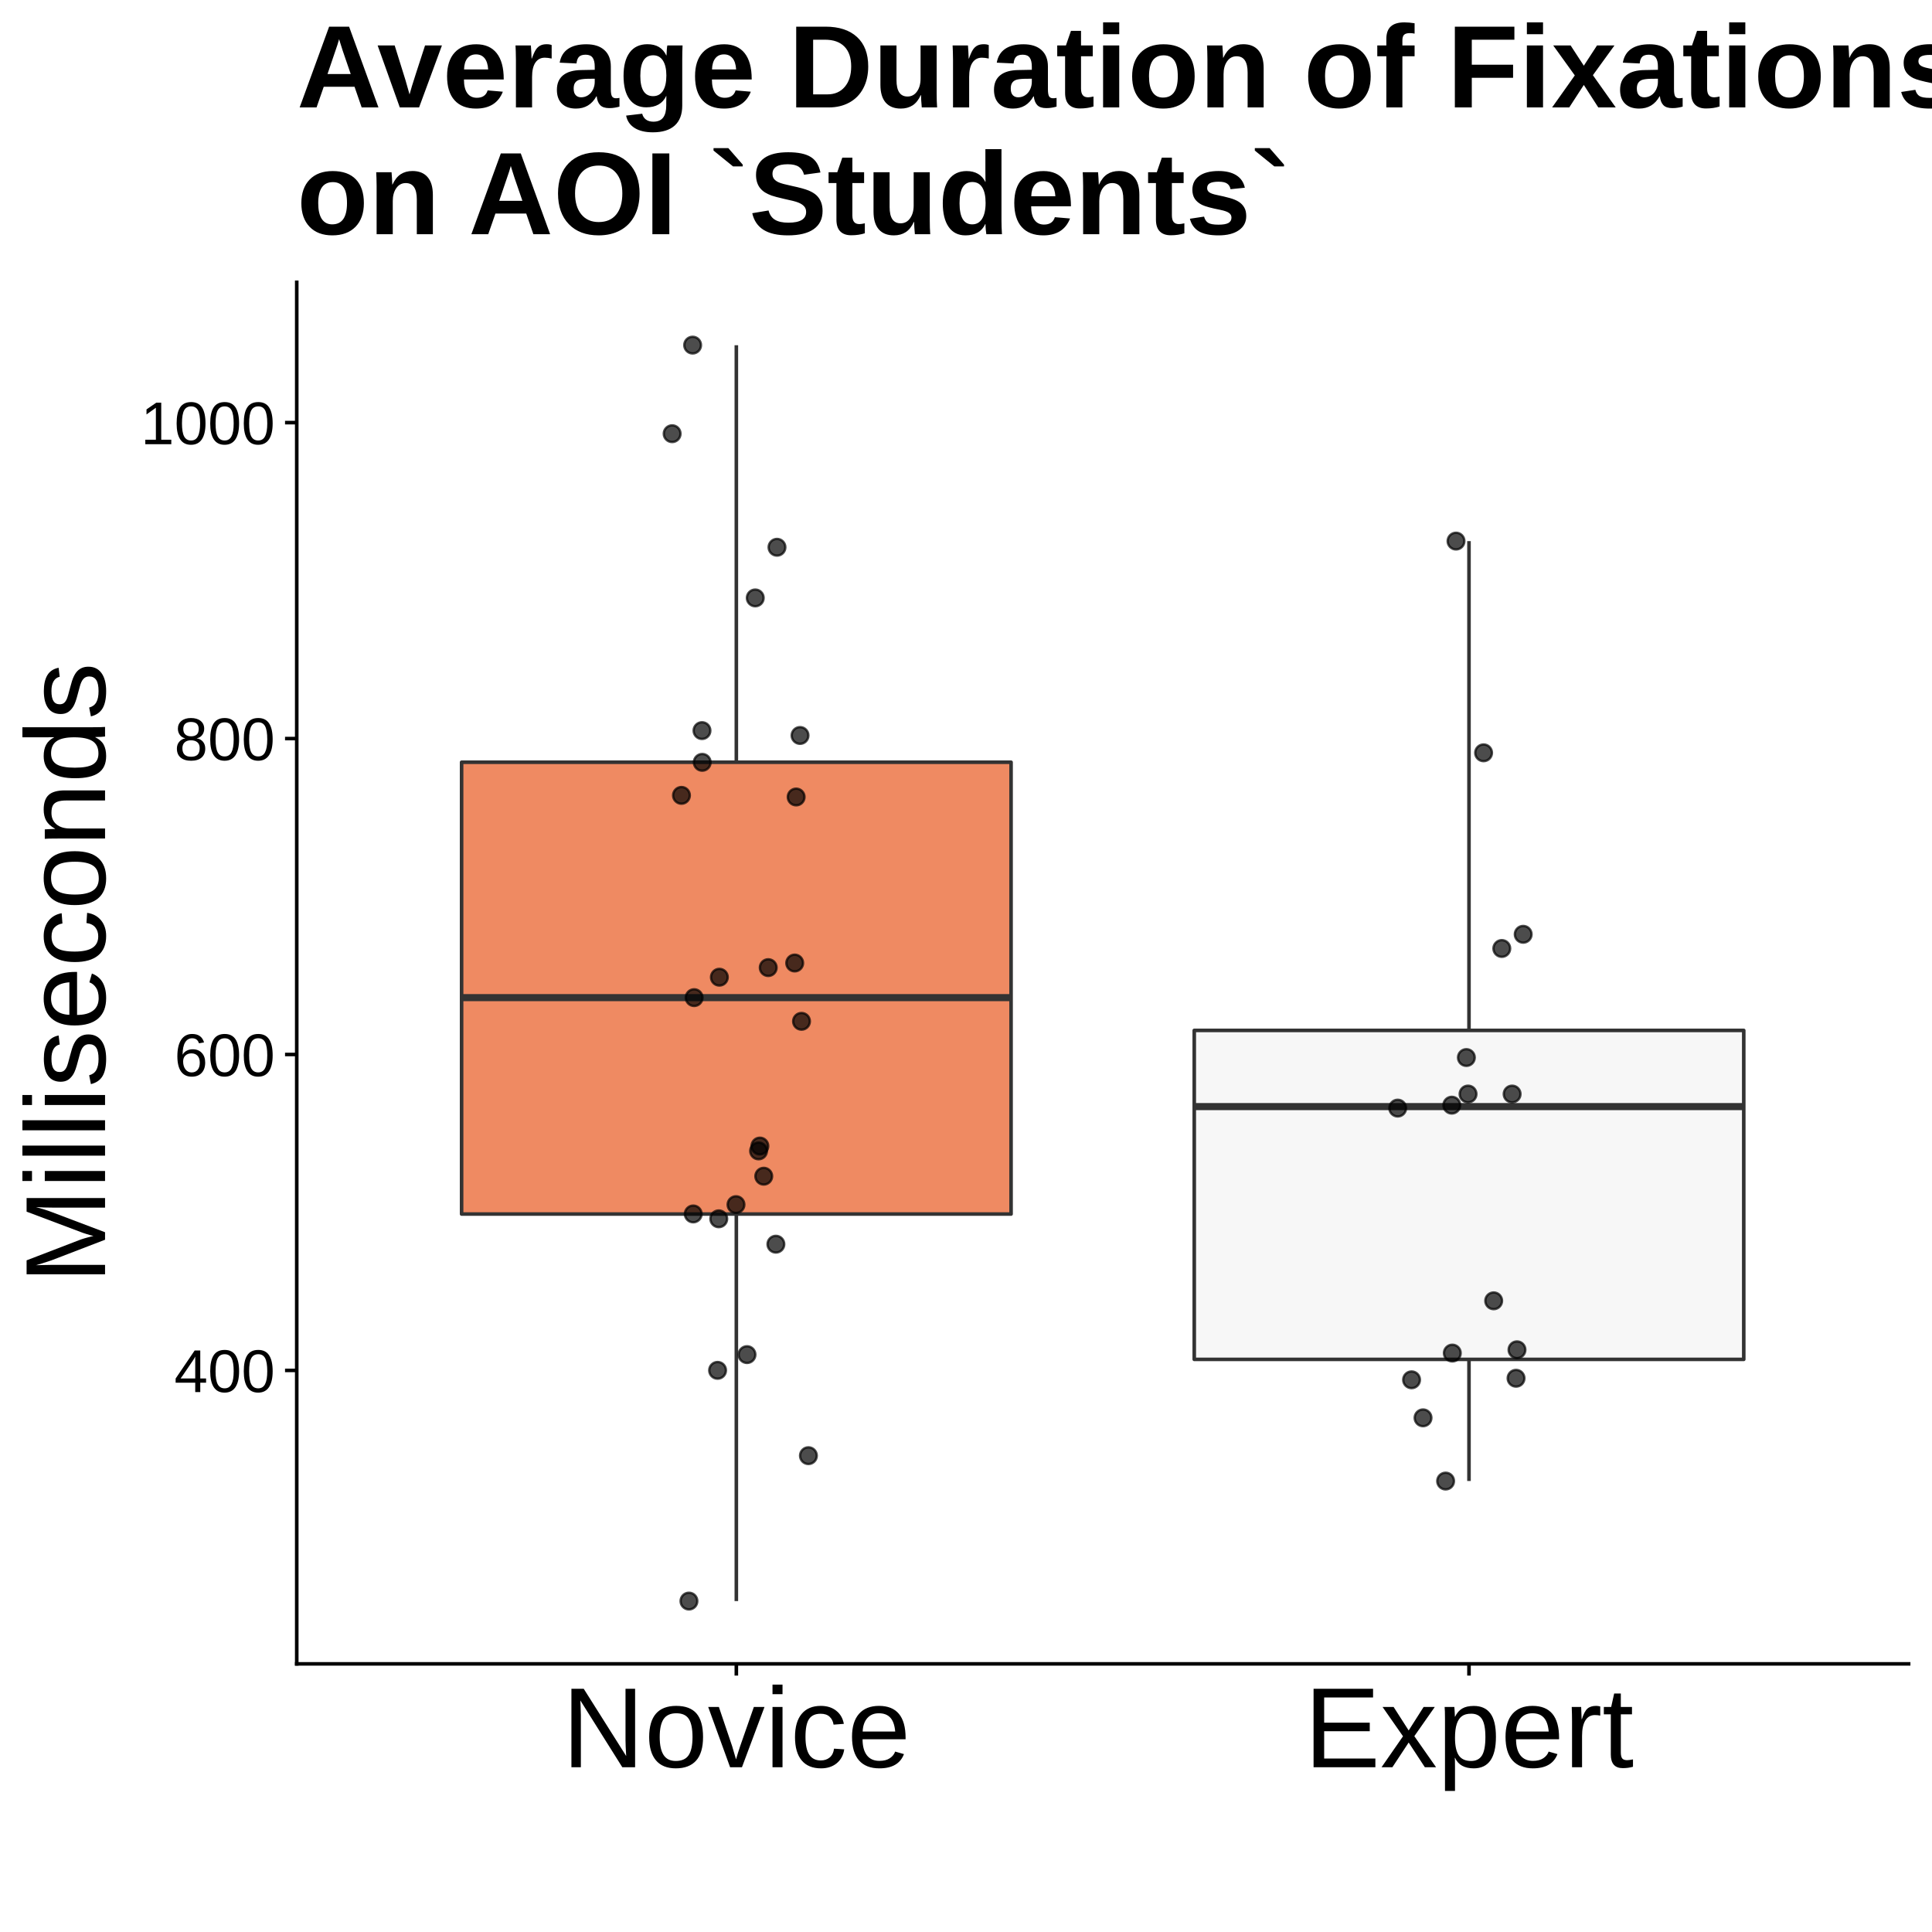
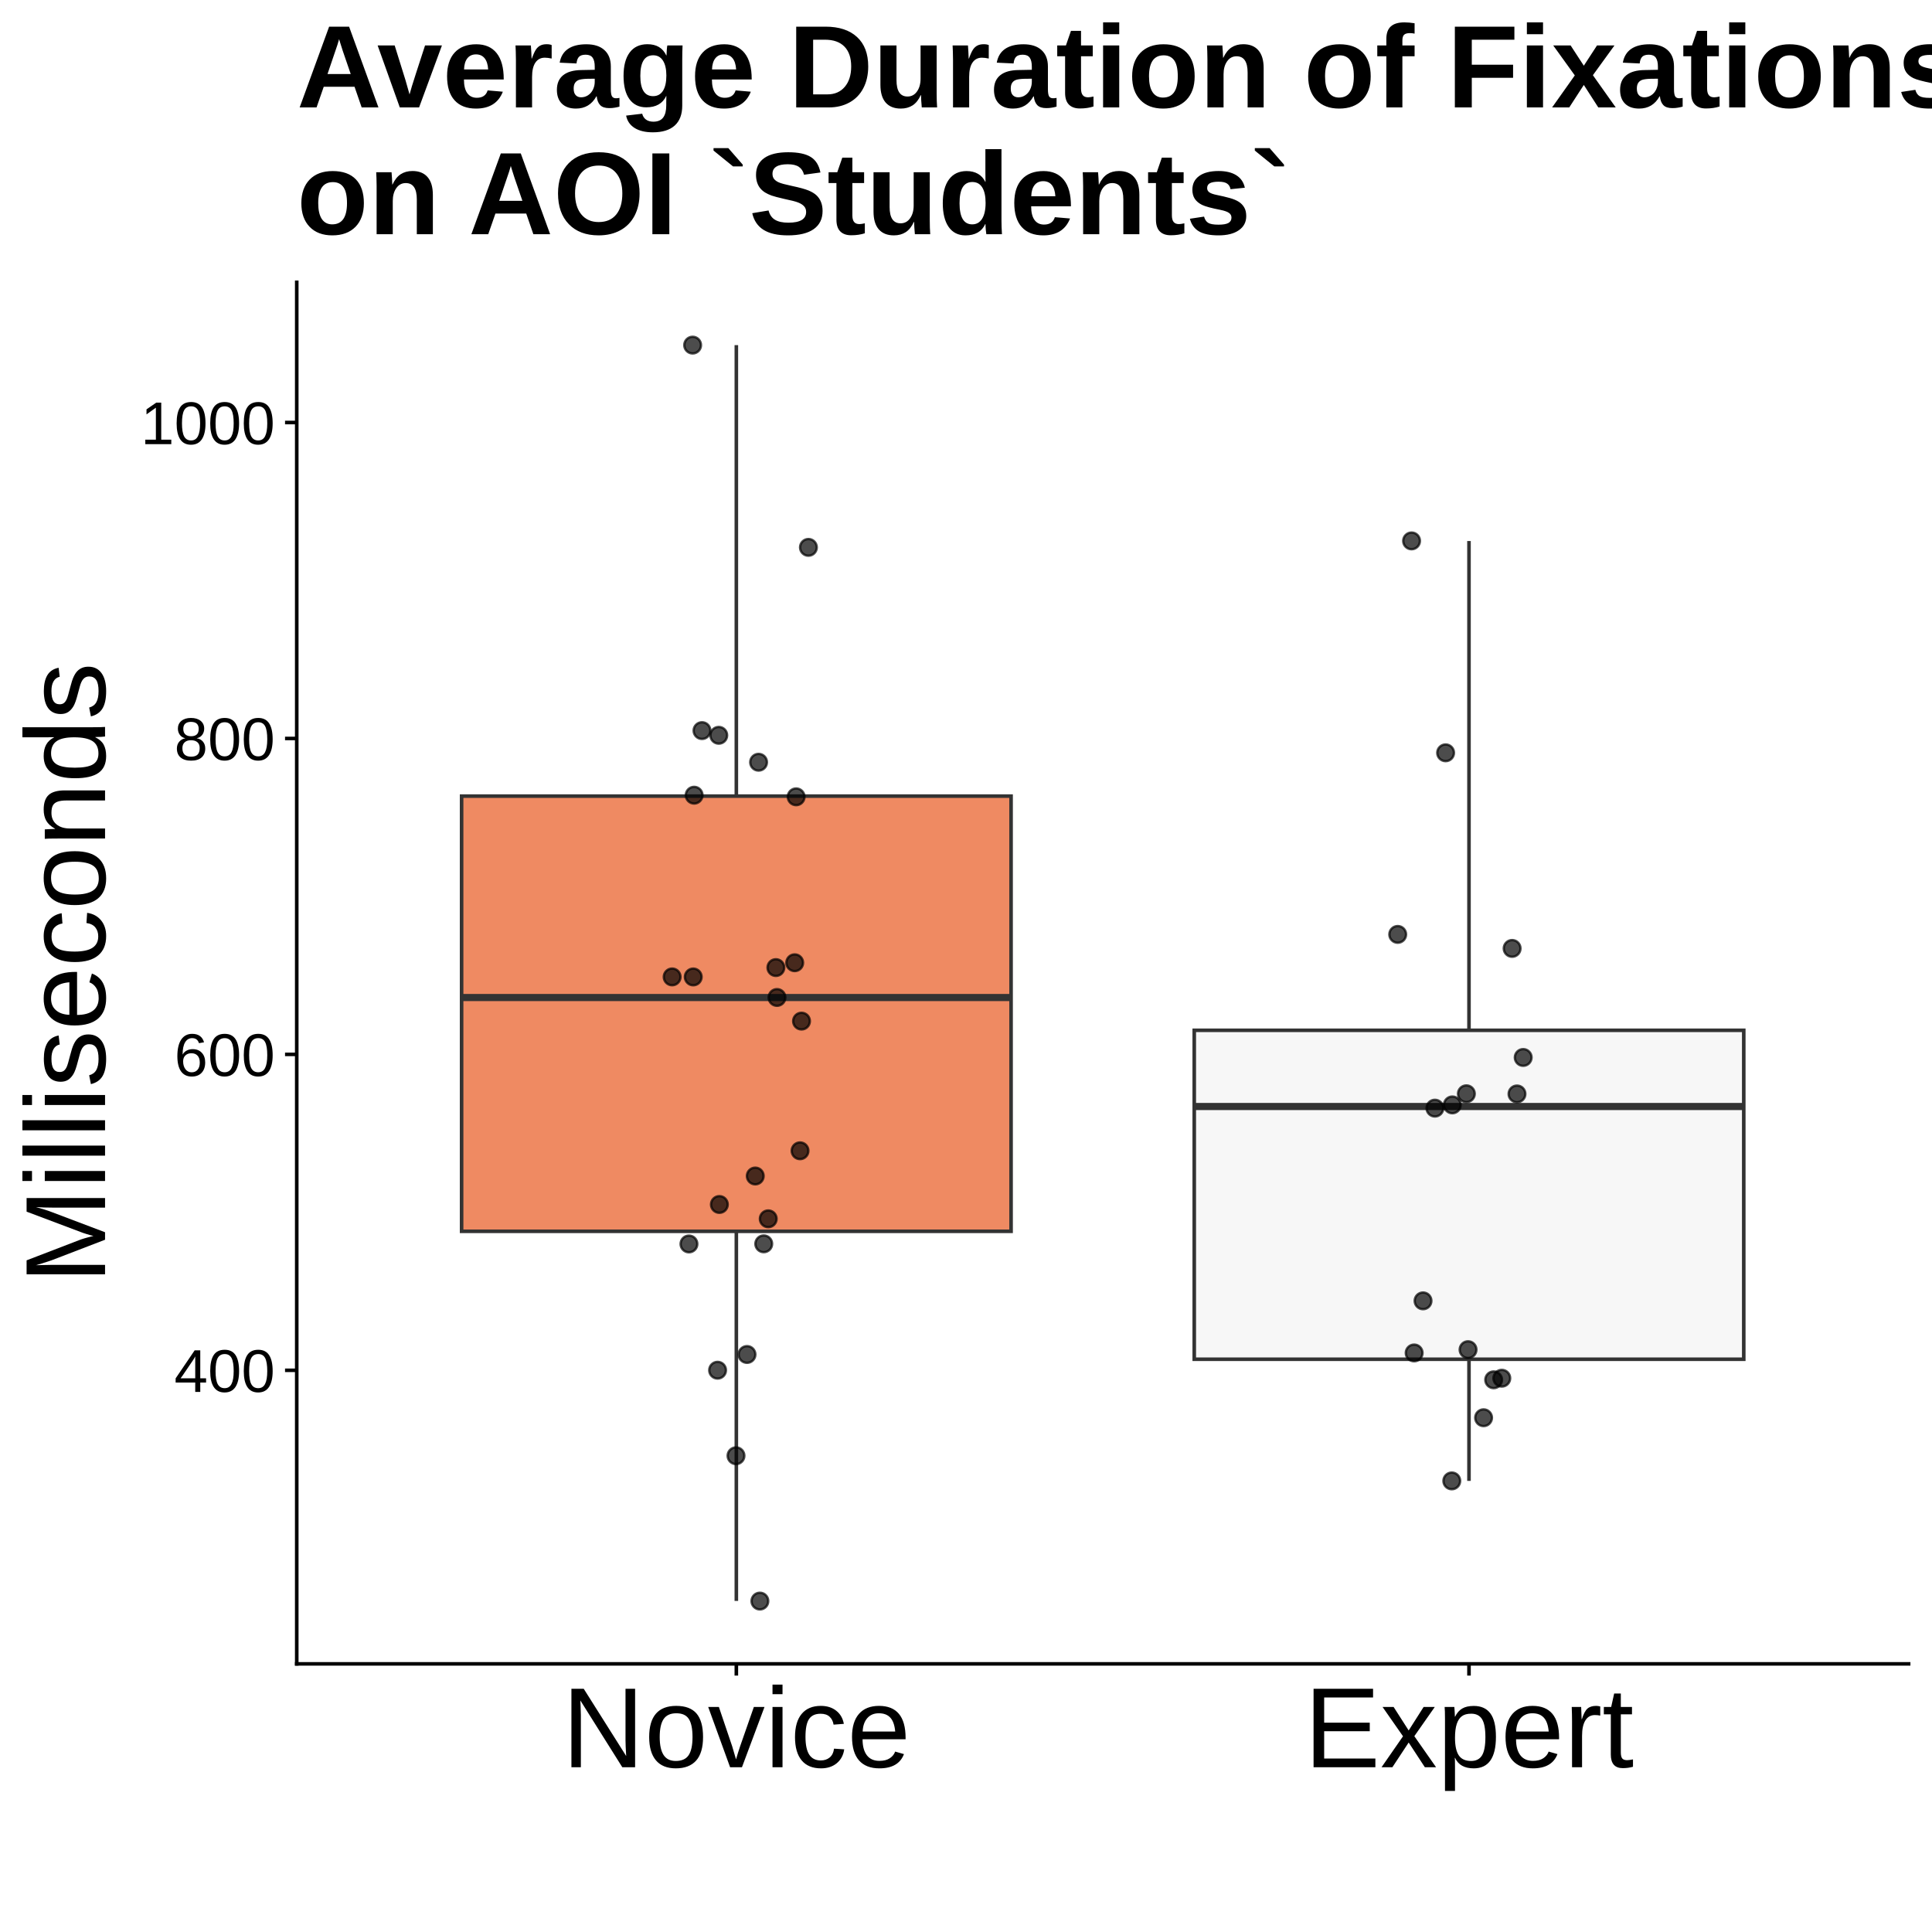
<svg xmlns="http://www.w3.org/2000/svg" class="svglite" width="576.00pt" height="576.00pt" viewBox="0 0 576.00 576.00">
  <defs>
    <style type="text/css">
    .svglite line, .svglite polyline, .svglite polygon, .svglite path, .svglite rect, .svglite circle {
      fill: none;
      stroke: #000000;
      stroke-linecap: round;
      stroke-linejoin: round;
      stroke-miterlimit: 10.00;
    }
    .svglite text {
      white-space: pre;
    }
  </style>
  </defs>
  <rect width="100%" height="100%" style="stroke: none; fill: none;" />
  <defs>
    <clipPath id="cpMC4wMHw1NzYuMDB8MC4wMHw1NzYuMDA=">
      <rect x="0.00" y="0.00" width="576.00" height="576.00" />
    </clipPath>
  </defs>
  <g clip-path="url(#cpMC4wMHw1NzYuMDB8MC4wMHw1NzYuMDA=)">
</g>
  <defs>
    <clipPath id="cpODguNDd8NTY5LjAzfDg0LjE3fDQ5Ni4wNg==">
      <rect x="88.47" y="84.17" width="480.56" height="411.89" />
    </clipPath>
  </defs>
  <g clip-path="url(#cpODguNDd8NTY5LjAzfDg0LjE3fDQ5Ni4wNg==)">
-     <line x1="219.53" y1="227.25" x2="219.53" y2="102.92" style="stroke-width: 1.07; stroke: #333333; stroke-linecap: butt;" />
-     <line x1="219.53" y1="361.95" x2="219.53" y2="477.34" style="stroke-width: 1.07; stroke: #333333; stroke-linecap: butt;" />
-     <polygon points="137.62,227.25 137.62,361.95 301.44,361.95 301.44,227.25 137.62,227.25 " style="stroke-width: 1.07; stroke: #333333; fill: #EF8A62;" />
-     <line x1="137.62" y1="297.43" x2="301.44" y2="297.43" style="stroke-width: 2.13; stroke: #333333; stroke-linecap: butt;" />
-     <line x1="437.96" y1="307.20" x2="437.96" y2="161.32" style="stroke-width: 1.07; stroke: #333333; stroke-linecap: butt;" />
-     <line x1="437.96" y1="405.28" x2="437.96" y2="441.54" style="stroke-width: 1.07; stroke: #333333; stroke-linecap: butt;" />
-     <polygon points="356.05,307.20 356.05,405.28 519.88,405.28 519.88,307.20 356.05,307.20 " style="stroke-width: 1.07; stroke: #333333; fill: #F7F7F7;" />
-     <line x1="356.05" y1="329.92" x2="519.88" y2="329.92" style="stroke-width: 2.13; stroke: #333333; stroke-linecap: butt;" />
+     <line x1="219.53" y1="237.35" x2="219.53" y2="102.90" style="stroke-width: 1.07; stroke: #333333; stroke-linecap: butt;" />
+     <line x1="219.53" y1="367.10" x2="219.53" y2="477.30" style="stroke-width: 1.07; stroke: #333333; stroke-linecap: butt;" />
+     <polygon points="137.62,237.35 137.62,367.10 301.44,367.10 301.44,237.35 137.62,237.35 " style="stroke-width: 1.07; stroke: #333333; stroke-linecap: butt; stroke-linejoin: miter; fill: #EF8A62;" />
+     <line x1="137.62" y1="297.40" x2="301.44" y2="297.40" style="stroke-width: 2.13; stroke: #333333; stroke-linecap: butt; stroke-linejoin: miter;" />
+     <line x1="437.96" y1="307.17" x2="437.96" y2="161.29" style="stroke-width: 1.07; stroke: #333333; stroke-linecap: butt;" />
+     <line x1="437.96" y1="405.24" x2="437.96" y2="441.50" style="stroke-width: 1.07; stroke: #333333; stroke-linecap: butt;" />
+     <polygon points="356.05,307.17 356.05,405.24 519.88,405.24 519.88,307.17 356.05,307.17 " style="stroke-width: 1.07; stroke: #333333; stroke-linecap: butt; stroke-linejoin: miter; fill: #F7F7F7;" />
+     <line x1="356.05" y1="329.89" x2="519.88" y2="329.89" style="stroke-width: 2.13; stroke: #333333; stroke-linecap: butt; stroke-linejoin: miter;" />
    <circle cx="209.29" cy="217.82" r="2.49" style="stroke-width: 0.71; stroke: #000000; stroke-opacity: 0.70; fill: #000000; fill-opacity: 0.70;" />
-     <circle cx="213.94" cy="408.55" r="2.49" style="stroke-width: 0.71; stroke: #000000; stroke-opacity: 0.70; fill: #000000; fill-opacity: 0.70;" />
-     <circle cx="222.71" cy="403.86" r="2.49" style="stroke-width: 0.71; stroke: #000000; stroke-opacity: 0.70; fill: #000000; fill-opacity: 0.70;" />
-     <circle cx="237.36" cy="237.61" r="2.49" style="stroke-width: 0.71; stroke: #000000; stroke-opacity: 0.70; fill: #000000; fill-opacity: 0.70;" />
+     <circle cx="213.94" cy="408.51" r="2.49" style="stroke-width: 0.71; stroke: #000000; stroke-opacity: 0.70; fill: #000000; fill-opacity: 0.70;" />
+     <circle cx="222.71" cy="403.82" r="2.49" style="stroke-width: 0.71; stroke: #000000; stroke-opacity: 0.70; fill: #000000; fill-opacity: 0.70;" />
+     <circle cx="237.36" cy="237.56" r="2.49" style="stroke-width: 0.71; stroke: #000000; stroke-opacity: 0.70; fill: #000000; fill-opacity: 0.70;" />
    <circle cx="206.50" cy="102.89" r="2.49" style="stroke-width: 0.71; stroke: #000000; stroke-opacity: 0.70; fill: #000000; fill-opacity: 0.70;" />
-     <circle cx="236.93" cy="287.11" r="2.49" style="stroke-width: 0.71; stroke: #000000; stroke-opacity: 0.70; fill: #000000; fill-opacity: 0.70;" />
-     <circle cx="238.96" cy="304.49" r="2.49" style="stroke-width: 0.71; stroke: #000000; stroke-opacity: 0.70; fill: #000000; fill-opacity: 0.70;" />
-     <circle cx="226.55" cy="341.68" r="2.49" style="stroke-width: 0.71; stroke: #000000; stroke-opacity: 0.70; fill: #000000; fill-opacity: 0.70;" />
-     <circle cx="225.17" cy="178.26" r="2.49" style="stroke-width: 0.71; stroke: #000000; stroke-opacity: 0.70; fill: #000000; fill-opacity: 0.70;" />
-     <circle cx="200.39" cy="129.30" r="2.49" style="stroke-width: 0.71; stroke: #000000; stroke-opacity: 0.70; fill: #000000; fill-opacity: 0.70;" />
-     <circle cx="206.68" cy="361.92" r="2.49" style="stroke-width: 0.71; stroke: #000000; stroke-opacity: 0.70; fill: #000000; fill-opacity: 0.70;" />
-     <circle cx="205.40" cy="477.34" r="2.49" style="stroke-width: 0.71; stroke: #000000; stroke-opacity: 0.70; fill: #000000; fill-opacity: 0.70;" />
-     <circle cx="227.70" cy="350.67" r="2.49" style="stroke-width: 0.71; stroke: #000000; stroke-opacity: 0.70; fill: #000000; fill-opacity: 0.70;" />
-     <circle cx="214.47" cy="291.34" r="2.49" style="stroke-width: 0.71; stroke: #000000; stroke-opacity: 0.70; fill: #000000; fill-opacity: 0.70;" />
-     <circle cx="231.32" cy="370.94" r="2.49" style="stroke-width: 0.71; stroke: #000000; stroke-opacity: 0.70; fill: #000000; fill-opacity: 0.70;" />
-     <circle cx="219.43" cy="359.14" r="2.49" style="stroke-width: 0.71; stroke: #000000; stroke-opacity: 0.70; fill: #000000; fill-opacity: 0.70;" />
-     <circle cx="229.04" cy="288.48" r="2.49" style="stroke-width: 0.71; stroke: #000000; stroke-opacity: 0.70; fill: #000000; fill-opacity: 0.70;" />
-     <circle cx="241.02" cy="433.99" r="2.49" style="stroke-width: 0.71; stroke: #000000; stroke-opacity: 0.70; fill: #000000; fill-opacity: 0.70;" />
-     <circle cx="214.29" cy="363.37" r="2.49" style="stroke-width: 0.71; stroke: #000000; stroke-opacity: 0.70; fill: #000000; fill-opacity: 0.70;" />
-     <circle cx="231.65" cy="163.16" r="2.49" style="stroke-width: 0.71; stroke: #000000; stroke-opacity: 0.70; fill: #000000; fill-opacity: 0.70;" />
-     <circle cx="238.52" cy="219.27" r="2.49" style="stroke-width: 0.71; stroke: #000000; stroke-opacity: 0.70; fill: #000000; fill-opacity: 0.70;" />
-     <circle cx="206.95" cy="297.43" r="2.49" style="stroke-width: 0.71; stroke: #000000; stroke-opacity: 0.70; fill: #000000; fill-opacity: 0.70;" />
-     <circle cx="226.16" cy="343.13" r="2.49" style="stroke-width: 0.71; stroke: #000000; stroke-opacity: 0.70; fill: #000000; fill-opacity: 0.70;" />
-     <circle cx="203.17" cy="237.13" r="2.49" style="stroke-width: 0.71; stroke: #000000; stroke-opacity: 0.70; fill: #000000; fill-opacity: 0.70;" />
-     <circle cx="209.36" cy="227.28" r="2.49" style="stroke-width: 0.71; stroke: #000000; stroke-opacity: 0.70; fill: #000000; fill-opacity: 0.70;" />
-     <circle cx="432.99" cy="403.40" r="2.49" style="stroke-width: 0.71; stroke: #000000; stroke-opacity: 0.70; fill: #000000; fill-opacity: 0.70;" />
-     <circle cx="416.71" cy="330.37" r="2.49" style="stroke-width: 0.71; stroke: #000000; stroke-opacity: 0.70; fill: #000000; fill-opacity: 0.70;" />
-     <circle cx="432.83" cy="329.49" r="2.49" style="stroke-width: 0.71; stroke: #000000; stroke-opacity: 0.70; fill: #000000; fill-opacity: 0.70;" />
-     <circle cx="454.12" cy="278.55" r="2.49" style="stroke-width: 0.71; stroke: #000000; stroke-opacity: 0.70; fill: #000000; fill-opacity: 0.70;" />
-     <circle cx="430.99" cy="441.56" r="2.49" style="stroke-width: 0.71; stroke: #000000; stroke-opacity: 0.70; fill: #000000; fill-opacity: 0.70;" />
-     <circle cx="437.18" cy="315.29" r="2.49" style="stroke-width: 0.71; stroke: #000000; stroke-opacity: 0.70; fill: #000000; fill-opacity: 0.70;" />
-     <circle cx="442.31" cy="224.44" r="2.49" style="stroke-width: 0.71; stroke: #000000; stroke-opacity: 0.70; fill: #000000; fill-opacity: 0.70;" />
-     <circle cx="437.68" cy="326.17" r="2.49" style="stroke-width: 0.71; stroke: #000000; stroke-opacity: 0.70; fill: #000000; fill-opacity: 0.70;" />
-     <circle cx="424.26" cy="422.71" r="2.49" style="stroke-width: 0.71; stroke: #000000; stroke-opacity: 0.70; fill: #000000; fill-opacity: 0.70;" />
-     <circle cx="452.27" cy="402.42" r="2.49" style="stroke-width: 0.71; stroke: #000000; stroke-opacity: 0.70; fill: #000000; fill-opacity: 0.70;" />
-     <circle cx="445.32" cy="387.82" r="2.49" style="stroke-width: 0.71; stroke: #000000; stroke-opacity: 0.70; fill: #000000; fill-opacity: 0.70;" />
-     <circle cx="450.82" cy="326.17" r="2.49" style="stroke-width: 0.71; stroke: #000000; stroke-opacity: 0.70; fill: #000000; fill-opacity: 0.70;" />
-     <circle cx="420.84" cy="411.37" r="2.49" style="stroke-width: 0.71; stroke: #000000; stroke-opacity: 0.70; fill: #000000; fill-opacity: 0.70;" />
-     <circle cx="447.74" cy="282.78" r="2.49" style="stroke-width: 0.71; stroke: #000000; stroke-opacity: 0.70; fill: #000000; fill-opacity: 0.70;" />
-     <circle cx="434.09" cy="161.32" r="2.49" style="stroke-width: 0.71; stroke: #000000; stroke-opacity: 0.70; fill: #000000; fill-opacity: 0.70;" />
-     <circle cx="451.99" cy="410.91" r="2.49" style="stroke-width: 0.71; stroke: #000000; stroke-opacity: 0.70; fill: #000000; fill-opacity: 0.70;" />
+     <circle cx="236.93" cy="287.03" r="2.49" style="stroke-width: 0.71; stroke: #000000; stroke-opacity: 0.70; fill: #000000; fill-opacity: 0.70;" />
+     <circle cx="238.96" cy="304.43" r="2.49" style="stroke-width: 0.71; stroke: #000000; stroke-opacity: 0.70; fill: #000000; fill-opacity: 0.70;" />
+     <circle cx="226.55" cy="477.34" r="2.49" style="stroke-width: 0.71; stroke: #000000; stroke-opacity: 0.70; fill: #000000; fill-opacity: 0.70;" />
+     <circle cx="225.17" cy="350.61" r="2.49" style="stroke-width: 0.71; stroke: #000000; stroke-opacity: 0.70; fill: #000000; fill-opacity: 0.70;" />
+     <circle cx="200.39" cy="291.25" r="2.49" style="stroke-width: 0.71; stroke: #000000; stroke-opacity: 0.70; fill: #000000; fill-opacity: 0.70;" />
+     <circle cx="206.68" cy="291.26" r="2.49" style="stroke-width: 0.71; stroke: #000000; stroke-opacity: 0.70; fill: #000000; fill-opacity: 0.70;" />
+     <circle cx="205.40" cy="370.87" r="2.49" style="stroke-width: 0.71; stroke: #000000; stroke-opacity: 0.70; fill: #000000; fill-opacity: 0.70;" />
+     <circle cx="227.70" cy="370.83" r="2.49" style="stroke-width: 0.71; stroke: #000000; stroke-opacity: 0.70; fill: #000000; fill-opacity: 0.70;" />
+     <circle cx="214.47" cy="359.10" r="2.49" style="stroke-width: 0.71; stroke: #000000; stroke-opacity: 0.70; fill: #000000; fill-opacity: 0.70;" />
+     <circle cx="231.32" cy="288.47" r="2.49" style="stroke-width: 0.71; stroke: #000000; stroke-opacity: 0.70; fill: #000000; fill-opacity: 0.70;" />
+     <circle cx="219.43" cy="434.01" r="2.49" style="stroke-width: 0.71; stroke: #000000; stroke-opacity: 0.70; fill: #000000; fill-opacity: 0.70;" />
+     <circle cx="229.04" cy="363.37" r="2.49" style="stroke-width: 0.71; stroke: #000000; stroke-opacity: 0.70; fill: #000000; fill-opacity: 0.70;" />
+     <circle cx="241.02" cy="163.19" r="2.49" style="stroke-width: 0.71; stroke: #000000; stroke-opacity: 0.70; fill: #000000; fill-opacity: 0.70;" />
+     <circle cx="214.29" cy="219.22" r="2.49" style="stroke-width: 0.71; stroke: #000000; stroke-opacity: 0.70; fill: #000000; fill-opacity: 0.70;" />
+     <circle cx="231.65" cy="297.38" r="2.49" style="stroke-width: 0.71; stroke: #000000; stroke-opacity: 0.70; fill: #000000; fill-opacity: 0.70;" />
+     <circle cx="238.52" cy="343.09" r="2.49" style="stroke-width: 0.71; stroke: #000000; stroke-opacity: 0.70; fill: #000000; fill-opacity: 0.70;" />
+     <circle cx="206.95" cy="237.08" r="2.49" style="stroke-width: 0.71; stroke: #000000; stroke-opacity: 0.70; fill: #000000; fill-opacity: 0.70;" />
+     <circle cx="226.16" cy="227.25" r="2.49" style="stroke-width: 0.71; stroke: #000000; stroke-opacity: 0.70; fill: #000000; fill-opacity: 0.70;" />
+     <circle cx="421.61" cy="403.36" r="2.49" style="stroke-width: 0.71; stroke: #000000; stroke-opacity: 0.70; fill: #000000; fill-opacity: 0.70;" />
+     <circle cx="427.80" cy="330.38" r="2.49" style="stroke-width: 0.71; stroke: #000000; stroke-opacity: 0.70; fill: #000000; fill-opacity: 0.70;" />
+     <circle cx="432.99" cy="329.41" r="2.49" style="stroke-width: 0.71; stroke: #000000; stroke-opacity: 0.70; fill: #000000; fill-opacity: 0.70;" />
+     <circle cx="416.71" cy="278.58" r="2.49" style="stroke-width: 0.71; stroke: #000000; stroke-opacity: 0.70; fill: #000000; fill-opacity: 0.70;" />
+     <circle cx="432.83" cy="441.51" r="2.49" style="stroke-width: 0.71; stroke: #000000; stroke-opacity: 0.70; fill: #000000; fill-opacity: 0.70;" />
+     <circle cx="454.12" cy="315.27" r="2.49" style="stroke-width: 0.71; stroke: #000000; stroke-opacity: 0.70; fill: #000000; fill-opacity: 0.70;" />
+     <circle cx="430.99" cy="224.44" r="2.49" style="stroke-width: 0.71; stroke: #000000; stroke-opacity: 0.70; fill: #000000; fill-opacity: 0.70;" />
+     <circle cx="437.18" cy="326.09" r="2.49" style="stroke-width: 0.71; stroke: #000000; stroke-opacity: 0.70; fill: #000000; fill-opacity: 0.70;" />
+     <circle cx="442.31" cy="422.68" r="2.49" style="stroke-width: 0.71; stroke: #000000; stroke-opacity: 0.70; fill: #000000; fill-opacity: 0.70;" />
+     <circle cx="437.68" cy="402.38" r="2.49" style="stroke-width: 0.71; stroke: #000000; stroke-opacity: 0.70; fill: #000000; fill-opacity: 0.70;" />
+     <circle cx="424.26" cy="387.83" r="2.49" style="stroke-width: 0.71; stroke: #000000; stroke-opacity: 0.70; fill: #000000; fill-opacity: 0.70;" />
+     <circle cx="452.27" cy="326.14" r="2.49" style="stroke-width: 0.71; stroke: #000000; stroke-opacity: 0.70; fill: #000000; fill-opacity: 0.70;" />
+     <circle cx="445.32" cy="411.37" r="2.49" style="stroke-width: 0.71; stroke: #000000; stroke-opacity: 0.70; fill: #000000; fill-opacity: 0.70;" />
+     <circle cx="450.82" cy="282.76" r="2.49" style="stroke-width: 0.71; stroke: #000000; stroke-opacity: 0.70; fill: #000000; fill-opacity: 0.70;" />
+     <circle cx="420.84" cy="161.26" r="2.49" style="stroke-width: 0.71; stroke: #000000; stroke-opacity: 0.70; fill: #000000; fill-opacity: 0.70;" />
+     <circle cx="447.74" cy="410.90" r="2.49" style="stroke-width: 0.71; stroke: #000000; stroke-opacity: 0.70; fill: #000000; fill-opacity: 0.70;" />
  </g>
  <g clip-path="url(#cpMC4wMHw1NzYuMDB8MC4wMHw1NzYuMDA=)">
    <polyline points="88.47,496.06 88.47,84.17 " style="stroke-width: 1.07; stroke-linecap: square;" />
-     <text x="81.99" y="415.02" text-anchor="end" style="font-size: 18.00px; font-family: &quot;Arial&quot;;" textLength="30.02px" lengthAdjust="spacingAndGlyphs">400</text>
-     <text x="81.99" y="320.83" text-anchor="end" style="font-size: 18.00px; font-family: &quot;Arial&quot;;" textLength="30.02px" lengthAdjust="spacingAndGlyphs">600</text>
-     <text x="81.99" y="226.63" text-anchor="end" style="font-size: 18.00px; font-family: &quot;Arial&quot;;" textLength="30.02px" lengthAdjust="spacingAndGlyphs">800</text>
-     <text x="81.99" y="132.44" text-anchor="end" style="font-size: 18.00px; font-family: &quot;Arial&quot;;" textLength="40.03px" lengthAdjust="spacingAndGlyphs">1000</text>
-     <polyline points="84.98,408.57 88.47,408.57 " style="stroke-width: 1.07; stroke-linecap: butt;" />
-     <polyline points="84.98,314.38 88.47,314.38 " style="stroke-width: 1.07; stroke-linecap: butt;" />
-     <polyline points="84.98,220.19 88.47,220.19 " style="stroke-width: 1.07; stroke-linecap: butt;" />
-     <polyline points="84.98,126.00 88.47,126.00 " style="stroke-width: 1.07; stroke-linecap: butt;" />
+     <text x="81.99" y="414.98" text-anchor="end" style="font-size: 18.00px; font-family: &quot;Arial&quot;;" textLength="30.02px" lengthAdjust="spacingAndGlyphs">400</text>
+     <text x="81.99" y="320.79" text-anchor="end" style="font-size: 18.00px; font-family: &quot;Arial&quot;;" textLength="30.02px" lengthAdjust="spacingAndGlyphs">600</text>
+     <text x="81.99" y="226.61" text-anchor="end" style="font-size: 18.00px; font-family: &quot;Arial&quot;;" textLength="30.02px" lengthAdjust="spacingAndGlyphs">800</text>
+     <text x="81.99" y="132.42" text-anchor="end" style="font-size: 18.00px; font-family: &quot;Arial&quot;;" textLength="40.03px" lengthAdjust="spacingAndGlyphs">1000</text>
+     <polyline points="84.98,408.54 88.47,408.54 " style="stroke-width: 1.07; stroke-linecap: butt;" />
+     <polyline points="84.98,314.35 88.47,314.35 " style="stroke-width: 1.07; stroke-linecap: butt;" />
+     <polyline points="84.98,220.16 88.47,220.16 " style="stroke-width: 1.07; stroke-linecap: butt;" />
+     <polyline points="84.98,125.97 88.47,125.97 " style="stroke-width: 1.07; stroke-linecap: butt;" />
    <polyline points="88.47,496.06 569.03,496.06 " style="stroke-width: 1.07; stroke-linecap: square;" />
    <polyline points="219.53,499.55 219.53,496.06 " style="stroke-width: 1.07; stroke-linecap: butt;" />
    <polyline points="437.96,499.55 437.96,496.06 " style="stroke-width: 1.07; stroke-linecap: butt;" />
    <text x="219.53" y="526.88" text-anchor="middle" style="font-size: 34.00px; font-family: &quot;Arial&quot;;" textLength="103.92px" lengthAdjust="spacingAndGlyphs">Novice</text>
    <text x="437.96" y="526.88" text-anchor="middle" style="font-size: 34.00px; font-family: &quot;Arial&quot;;" textLength="98.26px" lengthAdjust="spacingAndGlyphs">Expert</text>
    <text transform="translate(31.32,290.12) rotate(-90)" text-anchor="middle" style="font-size: 34.00px; font-family: &quot;Arial&quot;;" textLength="185.16px" lengthAdjust="spacingAndGlyphs">Milliseconds</text>
    <text x="88.47" y="32.03" style="font-size: 35.00px; font-weight: bold; font-family: &quot;Arial&quot;;" textLength="496.53px" lengthAdjust="spacingAndGlyphs">Average Duration of Fixations</text>
    <text x="88.47" y="69.83" style="font-size: 35.00px; font-weight: bold; font-family: &quot;Arial&quot;;" textLength="296.16px" lengthAdjust="spacingAndGlyphs">on AOI `Students`</text>
  </g>
</svg>
